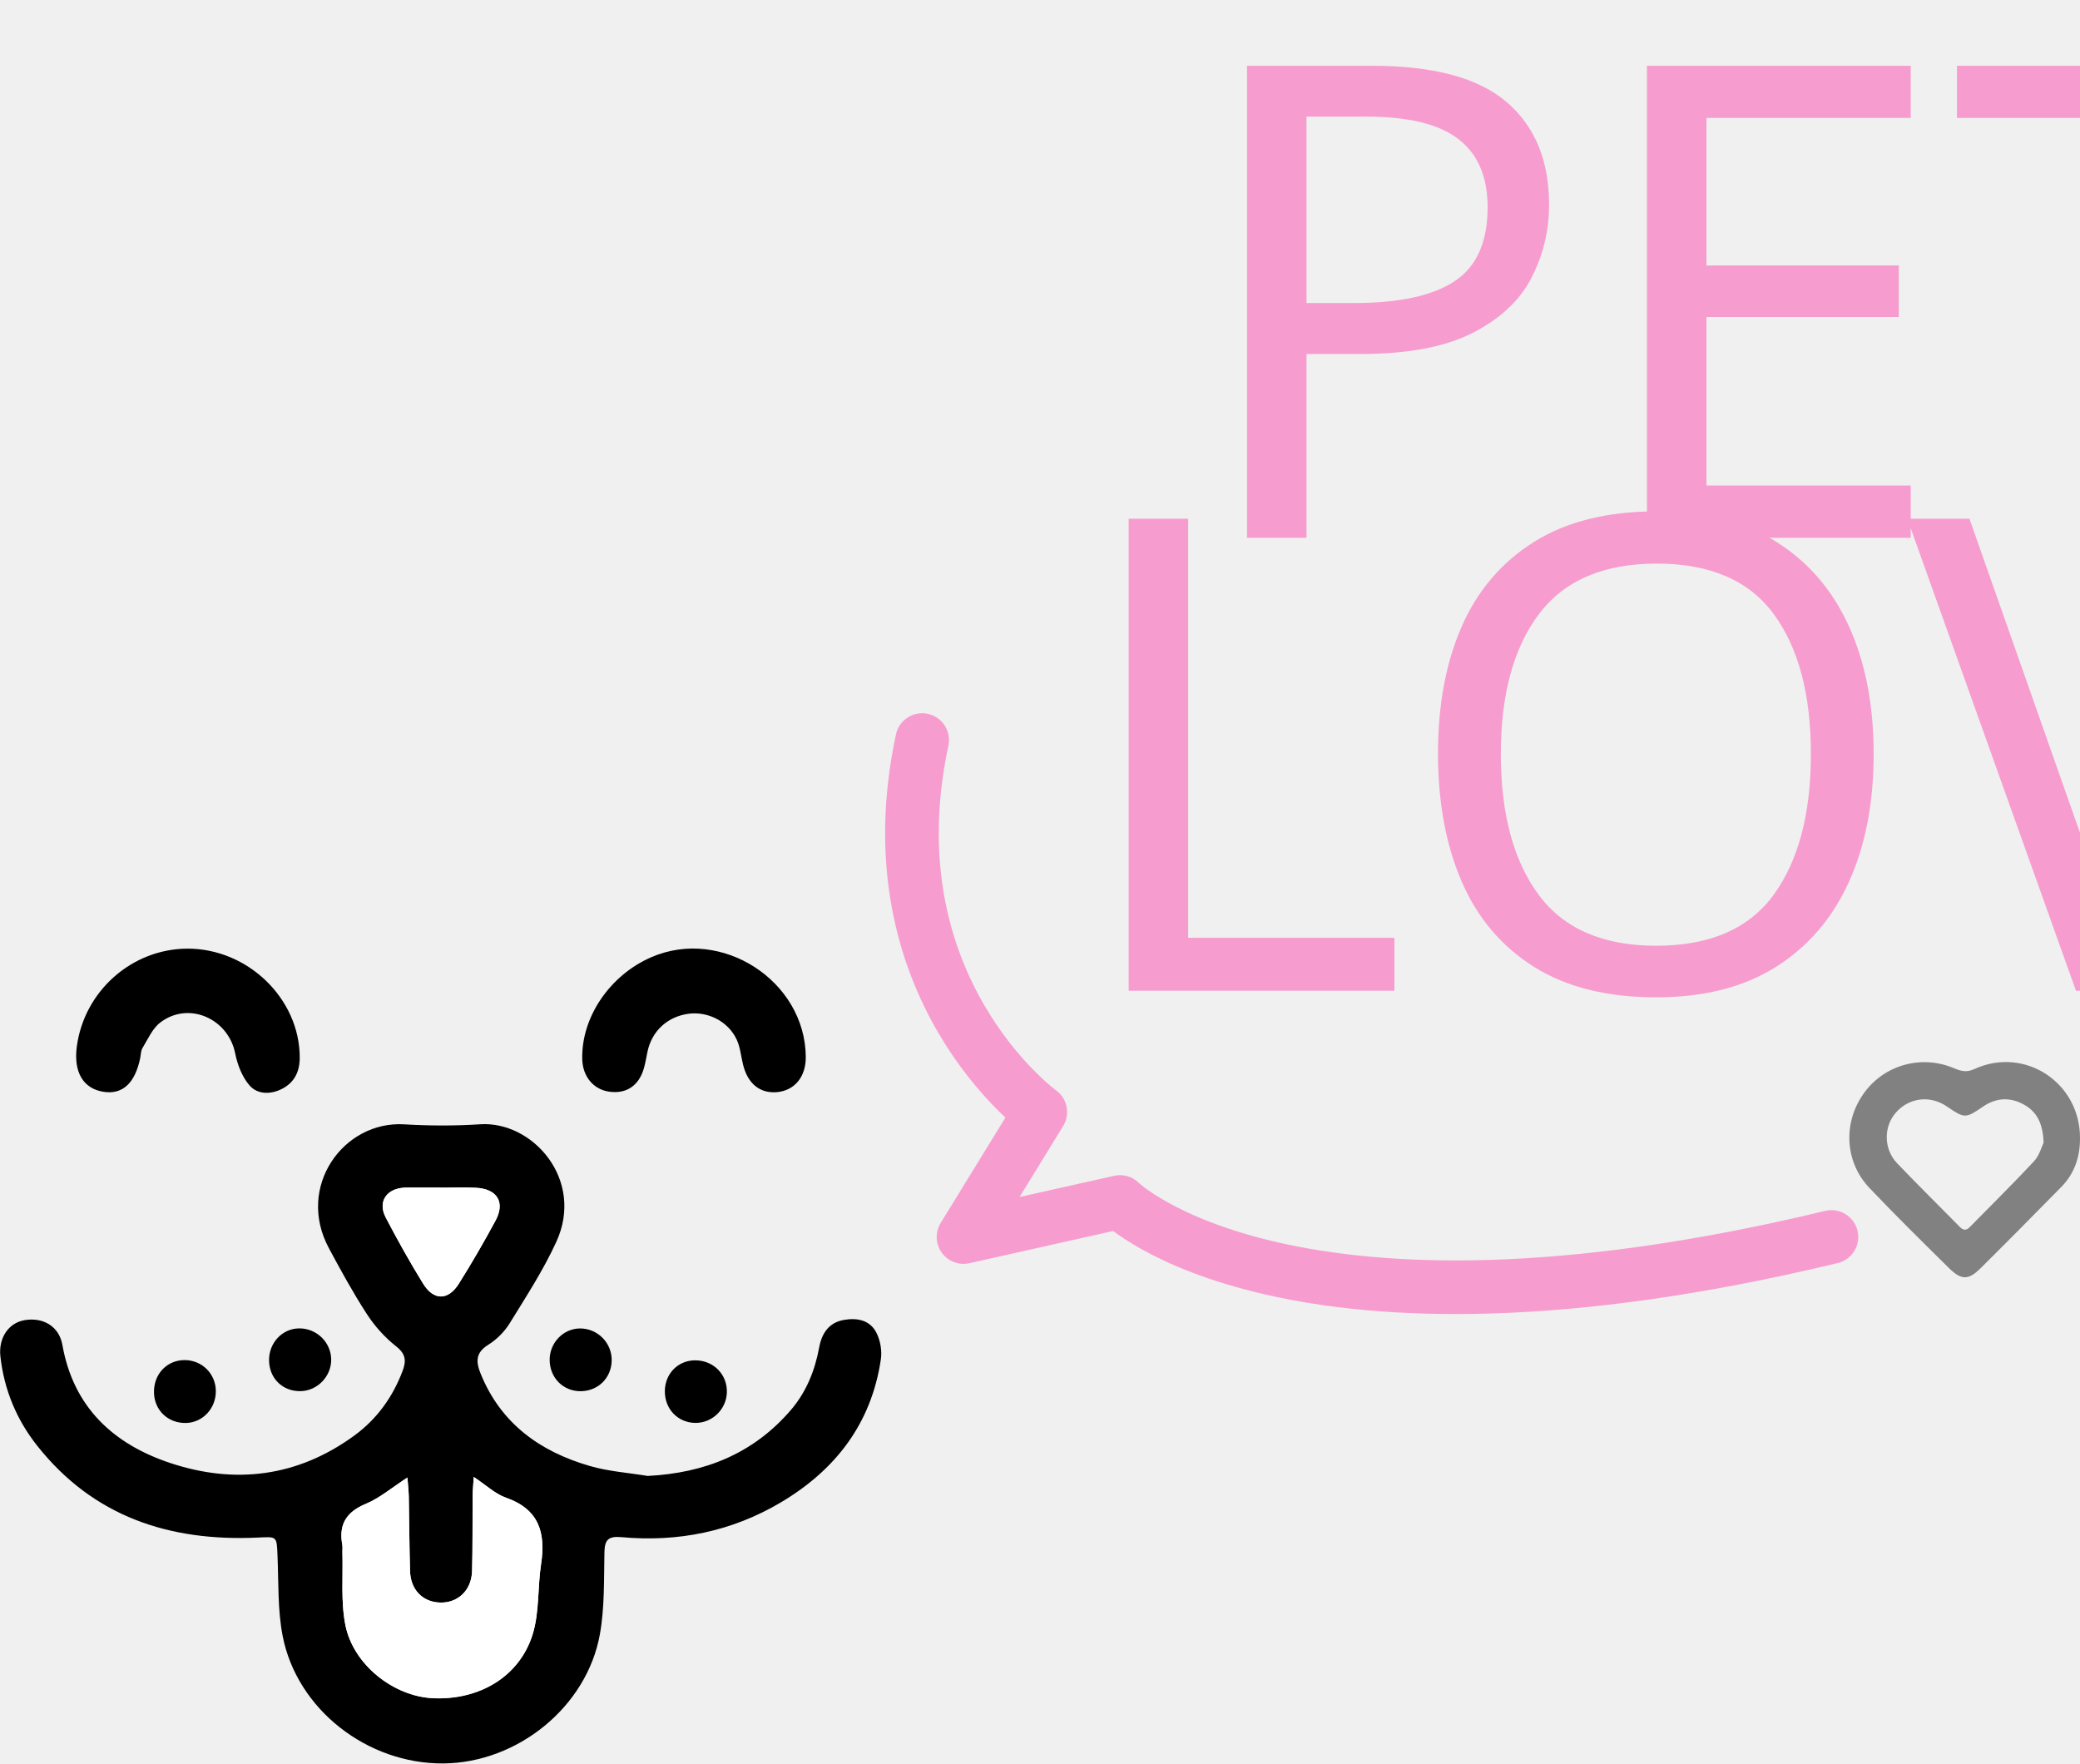
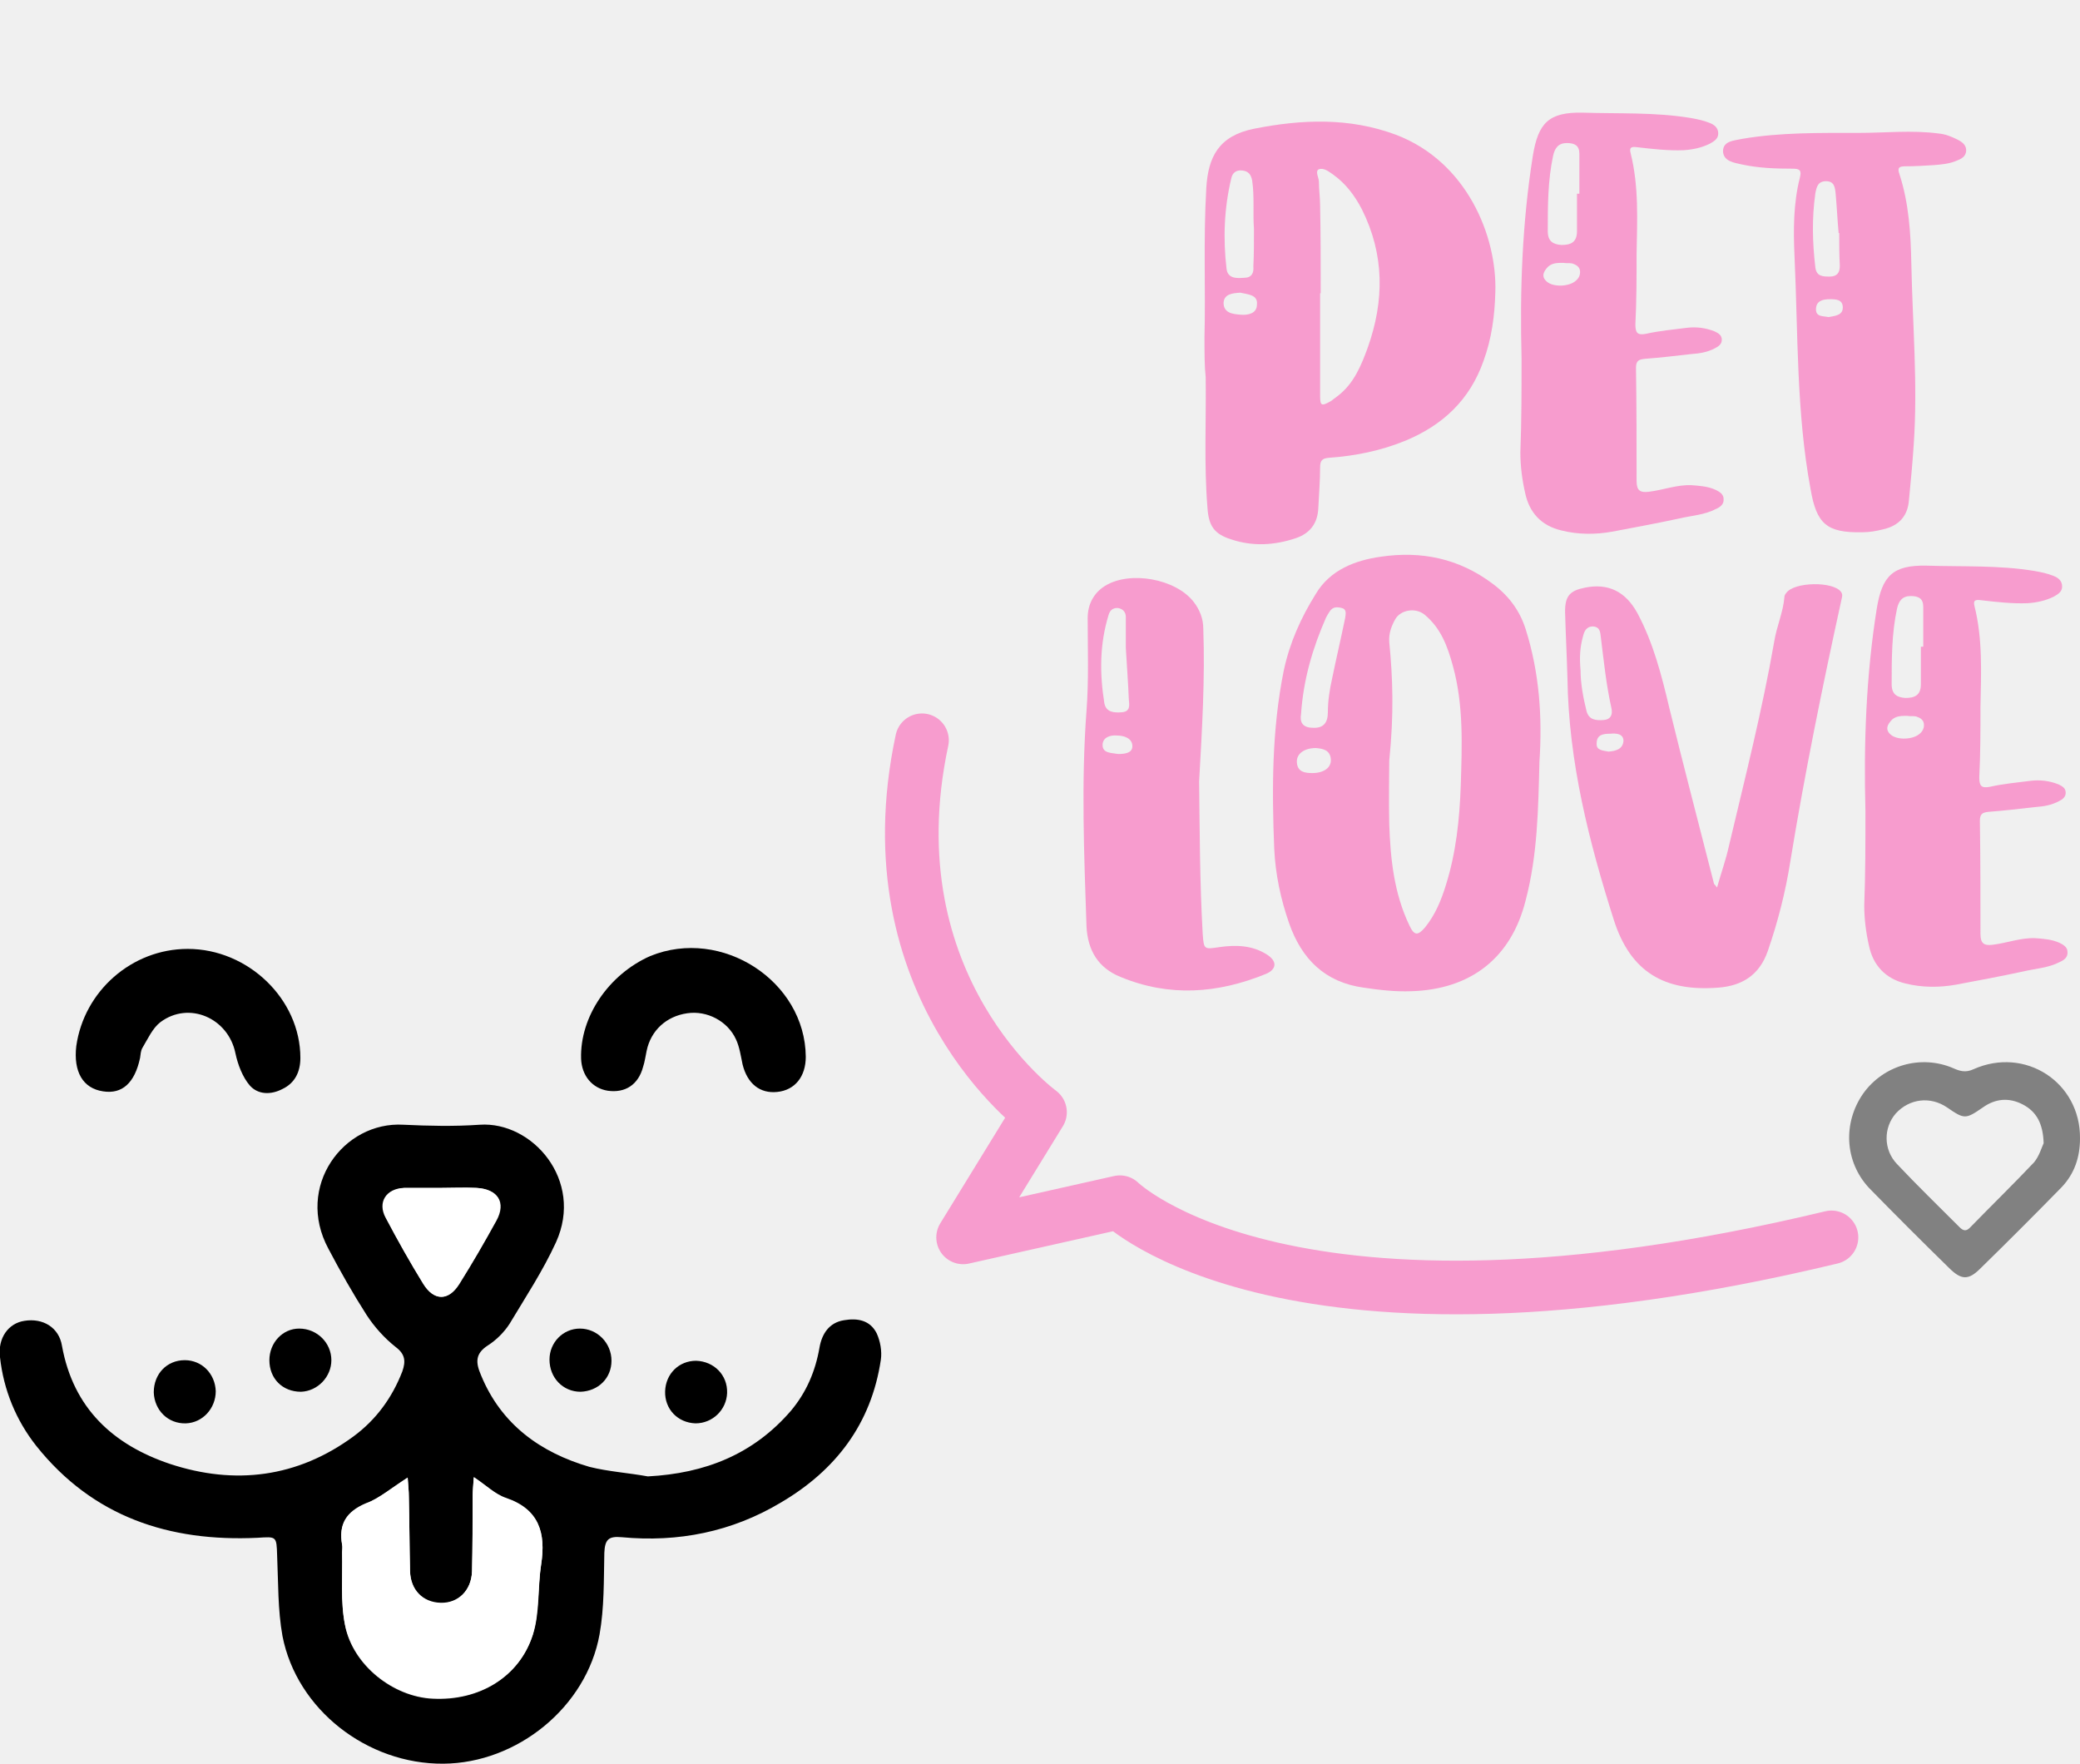
- <svg xmlns="http://www.w3.org/2000/svg" version="1.1" x="0px" y="0px" viewBox="0 0 349.05 295.91" style="enable-background:new 0 0 349.05 295.91;" xml:space="preserve">
+ <svg xmlns="http://www.w3.org/2000/svg" version="1.1" id="레이어_1" x="0px" y="0px" viewBox="0 0 349 295.9" style="enable-background:new 0 0 349 295.9;" xml:space="preserve">
  <style type="text/css">
	.st0{fill:#818181;}
	.st1{fill:#FFFFFF;}
- 	.st2{fill:#F79CCE;}
- 	.st3{font-family:'CandyJellyRegular';}
- 	.st4{font-size:110.93px;}
- 	.st5{fill:none;stroke:#F79CCE;stroke-width:9;stroke-linecap:round;stroke-linejoin:round;stroke-miterlimit:10;}
+ 	.st2{enable-background:new    ;}
+ 	.st3{fill:#F79CCE;}
+ 	.st4{fill:none;stroke:#F79CCE;stroke-width:9;stroke-linecap:round;stroke-linejoin:round;stroke-miterlimit:10;}
</style>
-   <g id="레이어_1">
-     <path d="M108.69,247.66c9.56-0.49,17.68-3.71,23.98-11.01c2.63-3.05,4.07-6.63,4.8-10.56c0.43-2.33,1.6-4.16,4.14-4.61   c2.27-0.4,4.43,0.04,5.5,2.22c0.63,1.28,0.92,2.98,0.71,4.39c-1.59,10.77-7.61,18.57-16.79,24.01c-8.23,4.88-17.24,6.7-26.74,5.83   c-2.21-0.2-2.82,0.44-2.86,2.56c-0.09,4.59,0.04,9.25-0.76,13.73c-2.19,12.19-13.81,21.57-26.25,21.68   c-12.76,0.11-24.6-9.07-26.99-21.41c-0.85-4.38-0.67-8.96-0.86-13.45c-0.14-3.31-0.06-3.19-3.3-3.04   c-14.78,0.69-27.6-3.47-37.06-15.45c-3.43-4.34-5.52-9.37-6.14-14.92c-0.36-3.16,1.39-5.68,4.1-6.12c3.1-0.5,5.75,1.05,6.3,4.17   c1.86,10.49,8.59,16.65,18.13,19.82c10.89,3.61,21.36,2.3,30.81-4.58c3.81-2.77,6.48-6.46,8.15-10.88c0.64-1.7,0.54-2.86-1.1-4.14   c-1.89-1.49-3.59-3.39-4.9-5.41c-2.31-3.56-4.36-7.31-6.37-11.05c-5.56-10.35,2.48-21.38,12.62-20.78   c4.24,0.25,8.53,0.27,12.77-0.01c8.82-0.57,17.54,9.29,12.79,19.7c-2.18,4.77-5.09,9.23-7.85,13.71c-0.87,1.41-2.17,2.71-3.57,3.58   c-2.21,1.37-2.09,2.92-1.25,4.96c3.41,8.32,9.96,12.97,18.25,15.38C102.08,246.9,105.43,247.12,108.69,247.66z M68.37,247.93   c-2.68,1.74-4.67,3.45-6.96,4.41c-3.26,1.36-4.6,3.43-3.97,6.86c0.08,0.41,0,0.85,0.02,1.28c0.12,4.08-0.28,8.27,0.5,12.21   c1.33,6.68,8.1,11.96,14.67,12.27c7.78,0.37,14.54-3.6,16.75-10.7c1.16-3.72,0.82-7.88,1.42-11.8c0.8-5.25-0.35-9.2-5.89-11.14   c-1.81-0.63-3.33-2.11-5.41-3.48c-0.09,1.47-0.18,2.37-0.19,3.27c-0.04,4.17,0.02,8.35-0.09,12.52c-0.09,3.22-2.36,5.36-5.34,5.29   c-2.93-0.07-4.98-2.14-5.07-5.27c-0.12-4.17-0.13-8.34-0.21-12.51C68.59,250.23,68.48,249.34,68.37,247.93z M73.98,199.29   c0-0.01,0-0.01,0-0.02c-1.87,0-3.75,0-5.62,0c-0.17,0-0.34,0-0.51,0.01c-3.03,0.17-4.5,2.39-3.12,5.02   c1.97,3.76,4.04,7.48,6.27,11.09c1.78,2.88,4.22,2.86,6.01-0.02c2.16-3.46,4.22-6.99,6.15-10.58c1.66-3.08,0.25-5.32-3.32-5.49   C77.9,199.21,75.93,199.29,73.98,199.29z" />
-     <path class="st0" d="M349.05,190.96c0.02,3.14-0.91,5.94-3.14,8.21c-4.5,4.57-9,9.14-13.56,13.65c-2.04,2.02-3.22,2-5.3-0.05   c-4.5-4.44-9-8.87-13.35-13.45c-4.14-4.37-4.44-10.9-0.97-15.81c3.39-4.8,9.66-6.59,15.14-4.28c1.15,0.48,2.1,0.78,3.44,0.16   C339.75,175.51,349.07,181.64,349.05,190.96z M342.94,191.75c-0.11-3.31-1.17-5.31-3.5-6.51c-2.31-1.2-4.56-1-6.7,0.47   c-2.89,1.98-3.07,1.98-6-0.03c-2.83-1.94-6.33-1.53-8.57,0.99c-2.1,2.37-2.09,6.13,0.18,8.51c3.44,3.6,7,7.1,10.49,10.65   c0.6,0.61,1.08,0.72,1.72,0.06c3.59-3.67,7.26-7.26,10.75-11.01C342.23,193.91,342.6,192.43,342.94,191.75z" />
-     <path d="M31.45,159.18c10.15-0.03,18.85,8.42,18.85,18.28c0,2.33-0.87,4.16-2.96,5.24c-1.91,0.98-4.12,0.97-5.46-0.56   c-1.24-1.42-2.03-3.48-2.41-5.37c-1.16-5.88-7.84-8.82-12.58-5.19c-1.32,1.01-2.07,2.79-2.98,4.28c-0.29,0.48-0.27,1.15-0.39,1.73   c-0.89,4.21-2.98,6.11-6.16,5.61c-3.4-0.53-5.04-3.31-4.47-7.59C14.13,166.3,22.13,159.21,31.45,159.18z" />
-     <path d="M135.22,177.34c0.03,3.3-1.83,5.61-4.76,5.91c-2.87,0.29-4.97-1.37-5.76-4.59c-0.35-1.4-0.47-2.89-1.05-4.17   c-1.42-3.11-4.89-4.85-8.2-4.37c-3.5,0.51-6.07,2.92-6.79,6.34c-0.19,0.91-0.34,1.84-0.59,2.74c-0.84,2.99-2.97,4.41-5.9,3.97   c-2.6-0.39-4.37-2.54-4.46-5.39c-0.2-7.04,4.6-14.14,11.6-17.17C121.09,155.51,135.12,164.58,135.22,177.34z" />
-     <path d="M25.84,233.59c-0.03-3.08,2.23-5.41,5.21-5.37c2.88,0.04,5.14,2.3,5.17,5.18c0.03,2.91-2.18,5.29-4.98,5.37   C28.19,238.85,25.86,236.62,25.84,233.59z" />
-     <path d="M111.57,233.35c0.06-2.94,2.3-5.14,5.19-5.09c3.02,0.05,5.3,2.4,5.22,5.38c-0.08,2.82-2.44,5.13-5.26,5.12   C113.74,238.74,111.51,236.41,111.57,233.35z" />
-     <path d="M45.15,228.2c0-2.91,2.24-5.27,5.03-5.3c2.95-0.04,5.39,2.35,5.4,5.26c0,2.81-2.32,5.2-5.11,5.27   C47.43,233.51,45.15,231.27,45.15,228.2z" />
-     <path d="M92.24,228.12c0.02-2.86,2.34-5.22,5.13-5.21c2.93,0.01,5.32,2.43,5.28,5.36c-0.04,2.92-2.24,5.12-5.16,5.17   C94.5,233.48,92.22,231.17,92.24,228.12z" />
-     <path class="st1" d="M68.37,247.93c0.1,1.41,0.21,2.3,0.23,3.19c0.08,4.17,0.09,8.34,0.21,12.51c0.09,3.13,2.14,5.2,5.07,5.27   c2.98,0.08,5.25-2.07,5.34-5.29c0.12-4.17,0.06-8.34,0.09-12.52c0.01-0.9,0.1-1.8,0.19-3.27c2.09,1.38,3.6,2.85,5.41,3.48   c5.55,1.94,6.69,5.88,5.89,11.14c-0.6,3.92-0.27,8.08-1.42,11.8c-2.21,7.1-8.97,11.07-16.75,10.7   c-6.57-0.31-13.34-5.59-14.67-12.27c-0.78-3.95-0.38-8.14-0.5-12.21c-0.01-0.43,0.06-0.86-0.02-1.28c-0.63-3.43,0.71-5.5,3.97-6.86   C63.71,251.38,65.69,249.66,68.37,247.93z" />
-     <path class="st1" d="M73.98,199.29c1.96,0,3.92-0.07,5.87,0.02c3.57,0.17,4.97,2.41,3.32,5.49c-1.93,3.59-3.98,7.12-6.15,10.58   c-1.8,2.87-4.23,2.9-6.01,0.02c-2.23-3.61-4.3-7.33-6.27-11.09c-1.38-2.63,0.08-4.85,3.12-5.02c0.17-0.01,0.34-0.01,0.51-0.01   c1.87,0,3.75,0,5.62,0C73.98,199.28,73.98,199.28,73.98,199.29z" />
-     <text transform="matrix(1 0 0 1 198.501 90.2403)">
-       <tspan x="0" y="0" class="st2 st3 st4">PET</tspan>
-       <tspan x="-19.86" y="76" class="st2 st3 st4">LOVE</tspan>
-     </text>
-     <path class="st5" d="M307.34,207.56c-91.16,21.95-119.39-5.87-119.39-5.87l-26.26,5.88l12.88-20.97c0,0-28.73-20.81-19.82-62.42" />
+   <path d="M108.7,247.7c9.6-0.5,17.7-3.7,24-11c2.6-3.1,4.1-6.6,4.8-10.6c0.4-2.3,1.6-4.2,4.1-4.6c2.3-0.4,4.4,0,5.5,2.2  c0.6,1.3,0.9,3,0.7,4.4c-1.6,10.8-7.6,18.6-16.8,24c-8.2,4.9-17.2,6.7-26.7,5.8c-2.2-0.2-2.8,0.4-2.9,2.6c-0.1,4.6,0,9.2-0.8,13.7  c-2.2,12.2-13.8,21.6-26.2,21.7c-12.8,0.1-24.6-9.1-27-21.4c-0.8-4.4-0.7-9-0.9-13.5c-0.1-3.3-0.1-3.2-3.3-3  c-14.8,0.7-27.6-3.5-37.1-15.4c-3.4-4.3-5.5-9.4-6.1-14.9c-0.4-3.2,1.4-5.7,4.1-6.1c3.1-0.5,5.8,1.1,6.3,4.2  c1.9,10.5,8.6,16.6,18.1,19.8c10.9,3.6,21.4,2.3,30.8-4.6c3.8-2.8,6.5-6.5,8.2-10.9c0.6-1.7,0.5-2.9-1.1-4.1  c-1.9-1.5-3.6-3.4-4.9-5.4c-2.3-3.6-4.4-7.3-6.4-11.1c-5.6-10.4,2.5-21.4,12.6-20.8c4.2,0.2,8.5,0.3,12.8,0  c8.8-0.6,17.5,9.3,12.8,19.7c-2.2,4.8-5.1,9.2-7.8,13.7c-0.9,1.4-2.2,2.7-3.6,3.6c-2.2,1.4-2.1,2.9-1.2,5c3.4,8.3,10,13,18.2,15.4  C102.1,246.9,105.4,247.1,108.7,247.7z M68.4,247.9c-2.7,1.7-4.7,3.4-7,4.4c-3.3,1.4-4.6,3.4-4,6.9c0.1,0.4,0,0.9,0,1.3  c0.1,4.1-0.3,8.3,0.5,12.2c1.3,6.7,8.1,12,14.7,12.3c7.8,0.4,14.5-3.6,16.8-10.7c1.2-3.7,0.8-7.9,1.4-11.8c0.8-5.2-0.3-9.2-5.9-11.1  c-1.8-0.6-3.3-2.1-5.4-3.5c-0.1,1.5-0.2,2.4-0.2,3.3c0,4.2,0,8.3-0.1,12.5c-0.1,3.2-2.4,5.4-5.3,5.3c-2.9-0.1-5-2.1-5.1-5.3  c-0.1-4.2-0.1-8.3-0.2-12.5C68.6,250.2,68.5,249.3,68.4,247.9z M74,199.3C74,199.3,74,199.3,74,199.3c-1.9,0-3.8,0-5.6,0  c-0.2,0-0.3,0-0.5,0c-3,0.2-4.5,2.4-3.1,5c2,3.8,4,7.5,6.3,11.1c1.8,2.9,4.2,2.9,6,0c2.2-3.5,4.2-7,6.2-10.6  c1.7-3.1,0.2-5.3-3.3-5.5C77.9,199.2,75.9,199.3,74,199.3z" />
+   <path class="st0" d="M349,191c0,3.1-0.9,5.9-3.1,8.2c-4.5,4.6-9,9.1-13.6,13.6c-2,2-3.2,2-5.3-0.1c-4.5-4.4-9-8.9-13.4-13.4  c-4.1-4.4-4.4-10.9-1-15.8c3.4-4.8,9.7-6.6,15.1-4.3c1.1,0.5,2.1,0.8,3.4,0.2C339.8,175.5,349.1,181.6,349,191z M342.9,191.8  c-0.1-3.3-1.2-5.3-3.5-6.5c-2.3-1.2-4.6-1-6.7,0.5c-2.9,2-3.1,2-6,0c-2.8-1.9-6.3-1.5-8.6,1c-2.1,2.4-2.1,6.1,0.2,8.5  c3.4,3.6,7,7.1,10.5,10.6c0.6,0.6,1.1,0.7,1.7,0.1c3.6-3.7,7.3-7.3,10.8-11C342.2,193.9,342.6,192.4,342.9,191.8z" />
+   <path d="M31.5,159.2c10.1,0,18.9,8.4,18.9,18.3c0,2.3-0.9,4.2-3,5.2c-1.9,1-4.1,1-5.5-0.6c-1.2-1.4-2-3.5-2.4-5.4  c-1.2-5.9-7.8-8.8-12.6-5.2c-1.3,1-2.1,2.8-3,4.3c-0.3,0.5-0.3,1.1-0.4,1.7c-0.9,4.2-3,6.1-6.2,5.6c-3.4-0.5-5-3.3-4.5-7.6  C14.1,166.3,22.1,159.2,31.5,159.2z" />
+   <path d="M135.2,177.3c0,3.3-1.8,5.6-4.8,5.9c-2.9,0.3-5-1.4-5.8-4.6c-0.3-1.4-0.5-2.9-1.1-4.2c-1.4-3.1-4.9-4.9-8.2-4.4  c-3.5,0.5-6.1,2.9-6.8,6.3c-0.2,0.9-0.3,1.8-0.6,2.7c-0.8,3-3,4.4-5.9,4c-2.6-0.4-4.4-2.5-4.5-5.4c-0.2-7,4.6-14.1,11.6-17.2  C121.1,155.5,135.1,164.6,135.2,177.3z" />
+   <path d="M25.8,233.6c0-3.1,2.2-5.4,5.2-5.4c2.9,0,5.1,2.3,5.2,5.2c0,2.9-2.2,5.3-5,5.4C28.2,238.9,25.9,236.6,25.8,233.6z" />
+   <path d="M111.6,233.4c0.1-2.9,2.3-5.1,5.2-5.1c3,0.1,5.3,2.4,5.2,5.4c-0.1,2.8-2.4,5.1-5.3,5.1C113.7,238.7,111.5,236.4,111.6,233.4  z" />
+   <path d="M45.2,228.2c0-2.9,2.2-5.3,5-5.3c3,0,5.4,2.4,5.4,5.3c0,2.8-2.3,5.2-5.1,5.3C47.4,233.5,45.2,231.3,45.2,228.2z" />
+   <path d="M92.2,228.1c0-2.9,2.3-5.2,5.1-5.2c2.9,0,5.3,2.4,5.3,5.4c0,2.9-2.2,5.1-5.2,5.2C94.5,233.5,92.2,231.2,92.2,228.1z" />
+   <path class="st1" d="M68.4,247.9c0.1,1.4,0.2,2.3,0.2,3.2c0.1,4.2,0.1,8.3,0.2,12.5c0.1,3.1,2.1,5.2,5.1,5.3c3,0.1,5.2-2.1,5.3-5.3  c0.1-4.2,0.1-8.3,0.1-12.5c0-0.9,0.1-1.8,0.2-3.3c2.1,1.4,3.6,2.9,5.4,3.5c5.6,1.9,6.7,5.9,5.9,11.1c-0.6,3.9-0.3,8.1-1.4,11.8  c-2.2,7.1-9,11.1-16.8,10.7c-6.6-0.3-13.3-5.6-14.7-12.3c-0.8-4-0.4-8.1-0.5-12.2c0-0.4,0.1-0.9,0-1.3c-0.6-3.4,0.7-5.5,4-6.9  C63.7,251.4,65.7,249.7,68.4,247.9z" />
+   <path class="st1" d="M74,199.3c2,0,3.9-0.1,5.9,0c3.6,0.2,5,2.4,3.3,5.5c-1.9,3.6-4,7.1-6.2,10.6c-1.8,2.9-4.2,2.9-6,0  c-2.2-3.6-4.3-7.3-6.3-11.1c-1.4-2.6,0.1-4.9,3.1-5c0.2,0,0.3,0,0.5,0C70.2,199.3,72.1,199.3,74,199.3C74,199.3,74,199.3,74,199.3z" />
+   <g class="st2">
+     <path class="st3" d="M202.1,56.5c0.2-7.7-0.2-16.3,0.3-24.9c0.3-5.3,2.1-8.8,8-10c8.1-1.6,16-1.9,23.8,1c11.9,4.5,17,17,16.7,26.4   c-0.1,3.9-0.6,7.8-2,11.6c-2.3,6.5-6.8,10.7-13,13.3c-4.1,1.7-8.5,2.6-12.9,2.9c-1.1,0.1-1.5,0.4-1.5,1.6c0,2.3-0.2,4.6-0.3,6.8   c-0.1,2.6-1.4,4.3-3.8,5.1c-3.6,1.2-7.2,1.4-10.8,0.2c-2.9-0.9-3.8-2.3-4-5.3c-0.6-7.3-0.2-14.6-0.3-21.9   C202.1,61.4,202.1,59.3,202.1,56.5z M208.1,49.1c-1.3,0.1-2.7,0.2-2.8,1.7c0,1.8,1.7,1.9,2.9,2c1.2,0.1,2.7-0.2,2.7-1.7   C211.1,49.4,209.3,49.4,208.1,49.1z M210.4,38.4c-0.2-2.7,0.1-5.4-0.3-8.1c-0.2-1.1-0.7-1.6-1.7-1.7c-1-0.1-1.6,0.4-1.8,1.3   c-1.2,5-1.4,10.1-0.8,15.2c0.2,1.7,1.8,1.6,3,1.5c1.2,0,1.6-0.8,1.5-1.9C210.4,42.7,210.4,40.6,210.4,38.4z M221.6,49.2   c0,0-0.1,0-0.1,0c0,5.7,0,11.4,0,17.1c0,1.8,0.2,1.9,1.8,1c0.4-0.3,0.8-0.6,1.2-0.9c2.7-2.1,3.9-5.1,5-8.1c2.8-7.9,2.8-15.6-1-23.2   c-1.2-2.3-2.7-4.3-4.8-5.8c-0.7-0.5-1.6-1.2-2.4-0.9c-0.7,0.3,0,1.4,0,2.1c0,1.3,0.2,2.7,0.2,4C221.6,39.3,221.6,44.2,221.6,49.2z" />
+     <path class="st3" d="M255.3,60.1c-0.3-11.4,0.1-22.7,1.9-34c0.9-5.5,2.7-7.3,8.3-7.2c6.1,0.2,12.2-0.1,18.2,0.9   c1.1,0.2,2.1,0.4,3.1,0.8c0.8,0.3,1.5,0.8,1.5,1.8c0,0.9-0.7,1.3-1.4,1.7c-1.4,0.7-2.9,1-4.4,1.1c-2.6,0.1-5.2-0.2-7.8-0.5   c-0.8-0.1-1.4-0.1-1.1,1c1.4,5.6,1.1,11.2,1,16.9c0,3.9,0,7.9-0.2,11.8c0,1.4,0.3,1.9,1.8,1.6c2.2-0.5,4.5-0.7,6.8-1   c1.6-0.2,3.2,0,4.7,0.6c0.6,0.3,1.2,0.6,1.2,1.4c0,0.7-0.5,1.1-1.1,1.4c-1.3,0.7-2.6,0.9-4,1c-2.6,0.3-5.2,0.6-7.8,0.8   c-1,0.1-1.5,0.3-1.5,1.5c0.1,6.3,0.1,12.7,0.1,19c0,1.6,0.6,2,2.1,1.8c2.4-0.3,4.7-1.2,7.1-1.1c1.4,0.1,2.8,0.2,4.1,0.8   c0.6,0.3,1.3,0.7,1.3,1.5c0.1,0.9-0.6,1.4-1.3,1.7c-1.9,1-4.1,1.1-6.2,1.6c-3.7,0.8-7.5,1.5-11.2,2.2c-2.8,0.5-5.7,0.5-8.5-0.2   c-3.4-0.8-5.4-3-6.1-6.3c-0.5-2.2-0.8-4.5-0.8-6.8C255.3,70.7,255.3,65.4,255.3,60.1z M262.3,44.1c-0.9,0-1.8,0-2.5,0.6   c-0.8,0.8-1.3,1.7-0.2,2.6c1.1,0.9,3.7,0.8,4.8-0.2c0.5-0.4,0.8-1,0.7-1.7c-0.1-0.7-0.7-1-1.3-1.2   C263.3,44.1,262.8,44.2,262.3,44.1z M264.6,32.5c0.1,0,0.3,0,0.4,0c0-2.2,0-4.4,0-6.7c0-1.4-0.8-1.8-2.1-1.8c-1.4,0-2,0.8-2.3,2.1   c-0.9,4.2-0.9,8.4-0.9,12.7c0,1.7,0.9,2.2,2.3,2.3c1.5,0,2.6-0.4,2.6-2.3C264.6,36.7,264.6,34.6,264.6,32.5z" />
+     <path class="st3" d="M311.8,22.3c4.5,0,9-0.5,13.5,0.1c1.1,0.1,2.1,0.5,3.1,1c0.8,0.4,1.5,0.9,1.5,1.8c0,1.1-0.9,1.5-1.7,1.8   c-1.2,0.5-2.5,0.6-3.7,0.7c-1.6,0.1-3.2,0.2-4.8,0.2c-1,0-1.4,0.2-1,1.3c1.6,4.9,1.9,10,2,15c0.2,10.1,1.1,20.3,0.4,30.4   c-0.2,3.1-0.5,6.2-0.8,9.3c-0.2,2.7-1.7,4.3-4.3,4.9c-1.2,0.3-2.3,0.5-3.6,0.5c-5.9,0.1-7.6-1.4-8.6-7.2c-2.4-12.9-2.1-26-2.7-39.1   c-0.2-4.4-0.2-8.9,0.9-13.2c0.3-1.2,0-1.5-1.2-1.5c-2.9,0-5.7-0.1-8.5-0.7c-1.3-0.3-3.1-0.5-3.2-2.2c0-1.8,1.9-1.8,3.2-2.1   C298.7,22.2,305.3,22.3,311.8,22.3z M308.6,39.1c0,0-0.1,0-0.1,0c-0.2-2.2-0.3-4.4-0.5-6.6c-0.1-1-0.2-2.1-1.6-2.1   c-1.4,0-1.6,1-1.8,2c-0.6,4.2-0.5,8.3,0,12.5c0.2,1.5,1.3,1.5,2.4,1.5c1.2,0,1.7-0.6,1.7-1.8C308.6,42.8,308.6,40.9,308.6,39.1z    M306.8,53.2c1.1-0.2,2.4-0.3,2.4-1.6c0-1.4-1.2-1.4-2.2-1.4c-1.2,0-2.3,0.3-2.3,1.7C304.7,53.2,305.9,53,306.8,53.2z" />
  </g>
-   <g id="레이어_2">
+   <g class="st2">
+     <path class="st3" d="M201.2,131.1c0.1,8.1,0.1,16.8,0.6,25.6c0.2,2.6,0.2,2.6,2.8,2.2c2.8-0.4,5.5-0.3,7.9,1.2   c1.8,1.1,1.8,2.5-0.1,3.3c-8.1,3.3-16.2,3.9-24.4,0.5c-3.7-1.5-5.5-4.4-5.7-8.5c-0.4-12-0.9-24.1,0-36.1c0.4-5.2,0.2-10.4,0.2-15.6   c0-2.3,1-4.2,2.9-5.4c4.2-2.6,11.9-1.2,14.9,2.7c1,1.3,1.6,2.8,1.6,4.5C202.2,113.9,201.7,122.2,201.2,131.1z M188.9,108.7   c0-1.2,0-3.2,0-5.2c0-0.8-0.5-1.4-1.4-1.5c-0.9,0-1.3,0.5-1.5,1.2c-1.5,4.9-1.5,9.8-0.7,14.8c0.3,1.5,1.6,1.6,2.9,1.5   c1.5-0.1,1.3-1.2,1.2-2.2C189.3,114.7,189.1,112.1,188.9,108.7z M187.6,126.5c1,0,2.4-0.1,2.4-1.3c0-1.4-1.5-1.8-2.6-1.8   c-1.1-0.1-2.4,0.3-2.4,1.6C185,126.4,186.5,126.3,187.6,126.5z" />
+     <path class="st3" d="M258.3,127.8c-0.2,7.8-0.3,15.6-2.3,23.2c-2.4,9.7-9.2,15-19.2,15.3c-2.7,0.1-5.3-0.2-8-0.6   c-6.5-0.9-10.4-4.8-12.5-10.8c-1.4-4-2.3-8.2-2.5-12.5c-0.4-10-0.4-20,1.6-29.9c1-4.7,2.9-8.9,5.4-12.9c2.4-4,6.6-5.6,10.9-6.2   c6.8-1,13.1,0.3,18.7,4.5c2.7,2,4.6,4.5,5.6,7.7C258.3,112.9,258.8,120.3,258.3,127.8z M220.8,125.5c-2,0-3.3,1-3.2,2.4   c0.1,1.6,1.3,1.8,2.6,1.8c1.9,0,3.2-0.9,3.1-2.3C223.2,125.8,221.9,125.6,220.8,125.5z M218.3,119.8c-0.2,1.2,0.1,2.3,2,2.3   c1.8,0.1,2.5-0.9,2.5-2.6c0-1.9,0.3-3.8,0.7-5.6c0.7-3.4,1.5-6.8,2.2-10.2c0.1-0.7,0.3-1.5-0.6-1.7c-0.8-0.2-1.5-0.2-2,0.6   c-0.2,0.3-0.4,0.6-0.6,1C220.3,108.6,218.7,113.9,218.3,119.8z M233.1,127.6c0,2.4-0.1,6.5,0,10.7c0.2,5.8,0.8,11.6,3.4,17   c0.8,1.7,1.4,1.7,2.6,0.3c1.7-2.1,2.7-4.5,3.5-7.1c1.7-5.4,2.3-11,2.5-16.7c0.2-6.7,0.5-13.4-1.3-20c-0.9-3.3-2-6.4-4.8-8.7   c-1.5-1.2-4-0.8-4.9,0.8c-0.6,1.1-1.1,2.3-1,3.8C233.7,113.8,233.9,119.8,233.1,127.6z" />
+     <path class="st3" d="M288.1,148.9c0.7-2.5,1.5-4.7,2-7c2.7-11.4,5.6-22.8,7.6-34.3c0.4-2.5,1.5-4.9,1.7-7.4c0-0.2,0.1-0.5,0.3-0.7   c1.3-1.9,7.9-2,9.2-0.2c0.3,0.4,0.2,0.8,0.1,1.2c-3.2,14.6-6.2,29.3-8.6,44c-0.8,5.1-2.1,10.2-3.8,15.1c-1.4,4-4.3,5.8-8.3,6.1   c-9,0.7-14.7-2.6-17.5-11.3c-4.2-13.2-7.6-26.6-7.8-40.6c-0.1-3.7-0.3-7.5-0.4-11.2c0-2.6,0.8-3.5,3.3-4c3.9-0.8,6.8,0.6,8.8,4.2   c2.7,5,4.1,10.5,5.4,16c2.4,9.8,5,19.7,7.5,29.5C287.7,148.4,287.8,148.5,288.1,148.9z M265.2,112.5c0,2,0.4,4.4,1,6.8   c0.4,1.5,1.6,1.6,2.9,1.5c1.1-0.1,1.5-0.8,1.3-1.9c-0.9-4-1.3-8-1.8-12c-0.1-0.8-0.1-1.7-1.3-1.8c-1.2,0-1.5,0.9-1.7,1.7   C265.1,108.6,265,110.3,265.2,112.5z M269.9,126.1c1.2-0.1,2.4-0.4,2.5-1.8c0-1.2-1.2-1.3-2.2-1.2c-1.1,0-2.3,0.1-2.3,1.6   C267.8,125.9,268.9,125.9,269.9,126.1z" />
+     <path class="st3" d="M313,136.1c-0.3-11.4,0.1-22.7,1.9-34c0.9-5.5,2.7-7.3,8.3-7.2c6.1,0.2,12.2-0.1,18.2,0.9   c1.1,0.2,2.1,0.4,3.1,0.8c0.8,0.3,1.5,0.8,1.5,1.8c0,0.9-0.7,1.3-1.4,1.7c-1.4,0.7-2.9,1-4.4,1.1c-2.6,0.1-5.2-0.2-7.8-0.5   c-0.8-0.1-1.4-0.1-1.1,1c1.4,5.6,1.1,11.2,1,16.9c0,3.9,0,7.9-0.2,11.8c0,1.4,0.3,1.9,1.8,1.6c2.2-0.5,4.5-0.7,6.8-1   c1.6-0.2,3.2,0,4.7,0.6c0.6,0.3,1.2,0.6,1.2,1.4c0,0.7-0.5,1.1-1.1,1.4c-1.3,0.7-2.6,0.9-4,1c-2.6,0.3-5.2,0.6-7.8,0.8   c-1,0.1-1.5,0.3-1.5,1.5c0.1,6.3,0.1,12.7,0.1,19c0,1.6,0.6,2,2.1,1.8c2.4-0.3,4.7-1.2,7.1-1.1c1.4,0.1,2.8,0.2,4.1,0.8   c0.6,0.3,1.3,0.7,1.3,1.5c0.1,0.9-0.6,1.4-1.3,1.7c-1.9,1-4.1,1.1-6.2,1.6c-3.7,0.8-7.5,1.5-11.2,2.2c-2.8,0.5-5.7,0.5-8.5-0.2   c-3.3-0.8-5.4-3-6.1-6.3c-0.5-2.2-0.8-4.5-0.8-6.8C313,146.7,313,141.4,313,136.1z M320,120.1c-0.9,0-1.8,0-2.5,0.6   c-0.8,0.8-1.3,1.7-0.2,2.6c1.1,0.9,3.7,0.8,4.8-0.2c0.5-0.4,0.8-1,0.7-1.7c-0.1-0.7-0.7-1-1.3-1.2C321,120.1,320.5,120.2,320,120.1   z M322.3,108.5c0.1,0,0.3,0,0.4,0c0-2.2,0-4.4,0-6.7c0-1.4-0.8-1.8-2.1-1.8c-1.4,0-2,0.8-2.3,2.1c-0.9,4.2-0.9,8.4-0.9,12.7   c0,1.7,0.9,2.2,2.3,2.3c1.5,0,2.6-0.4,2.6-2.3C322.3,112.7,322.3,110.6,322.3,108.5z" />
+   </g>
+   <path class="st4" d="M307.3,207.6c-91.2,21.9-119.4-5.9-119.4-5.9l-26.3,5.9l12.9-21c0,0-28.7-20.8-19.8-62.4" />
+   <g id="레이어_2_1_">
</g>
</svg>
